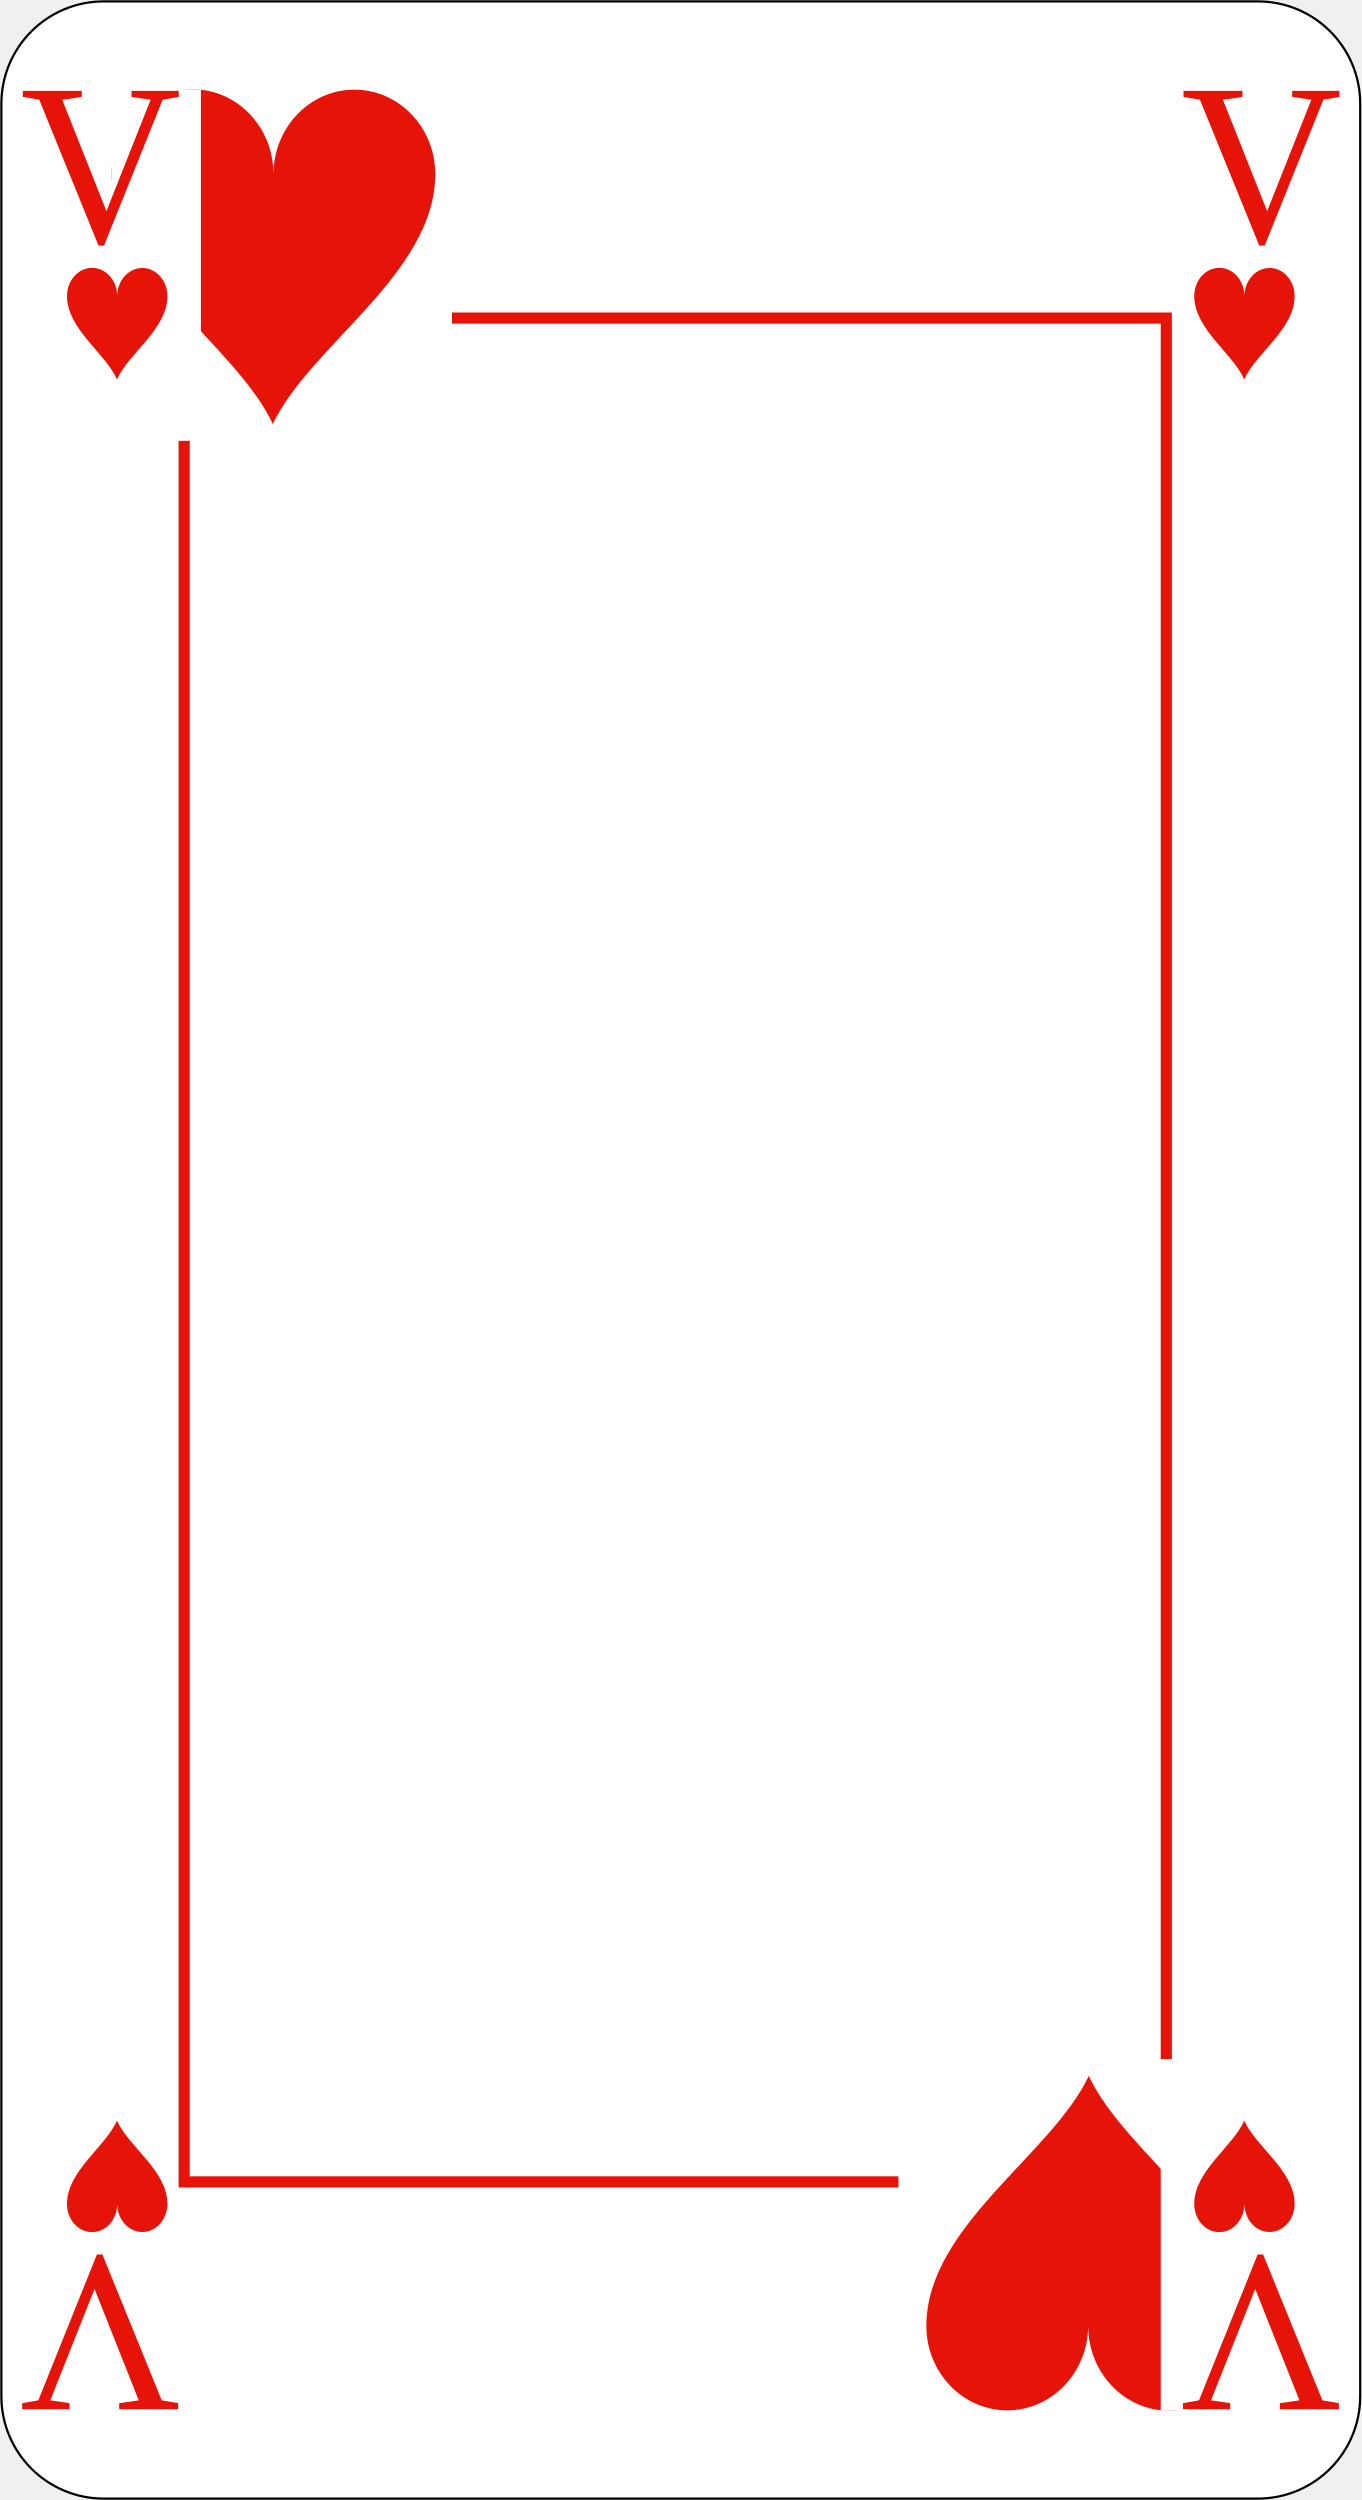
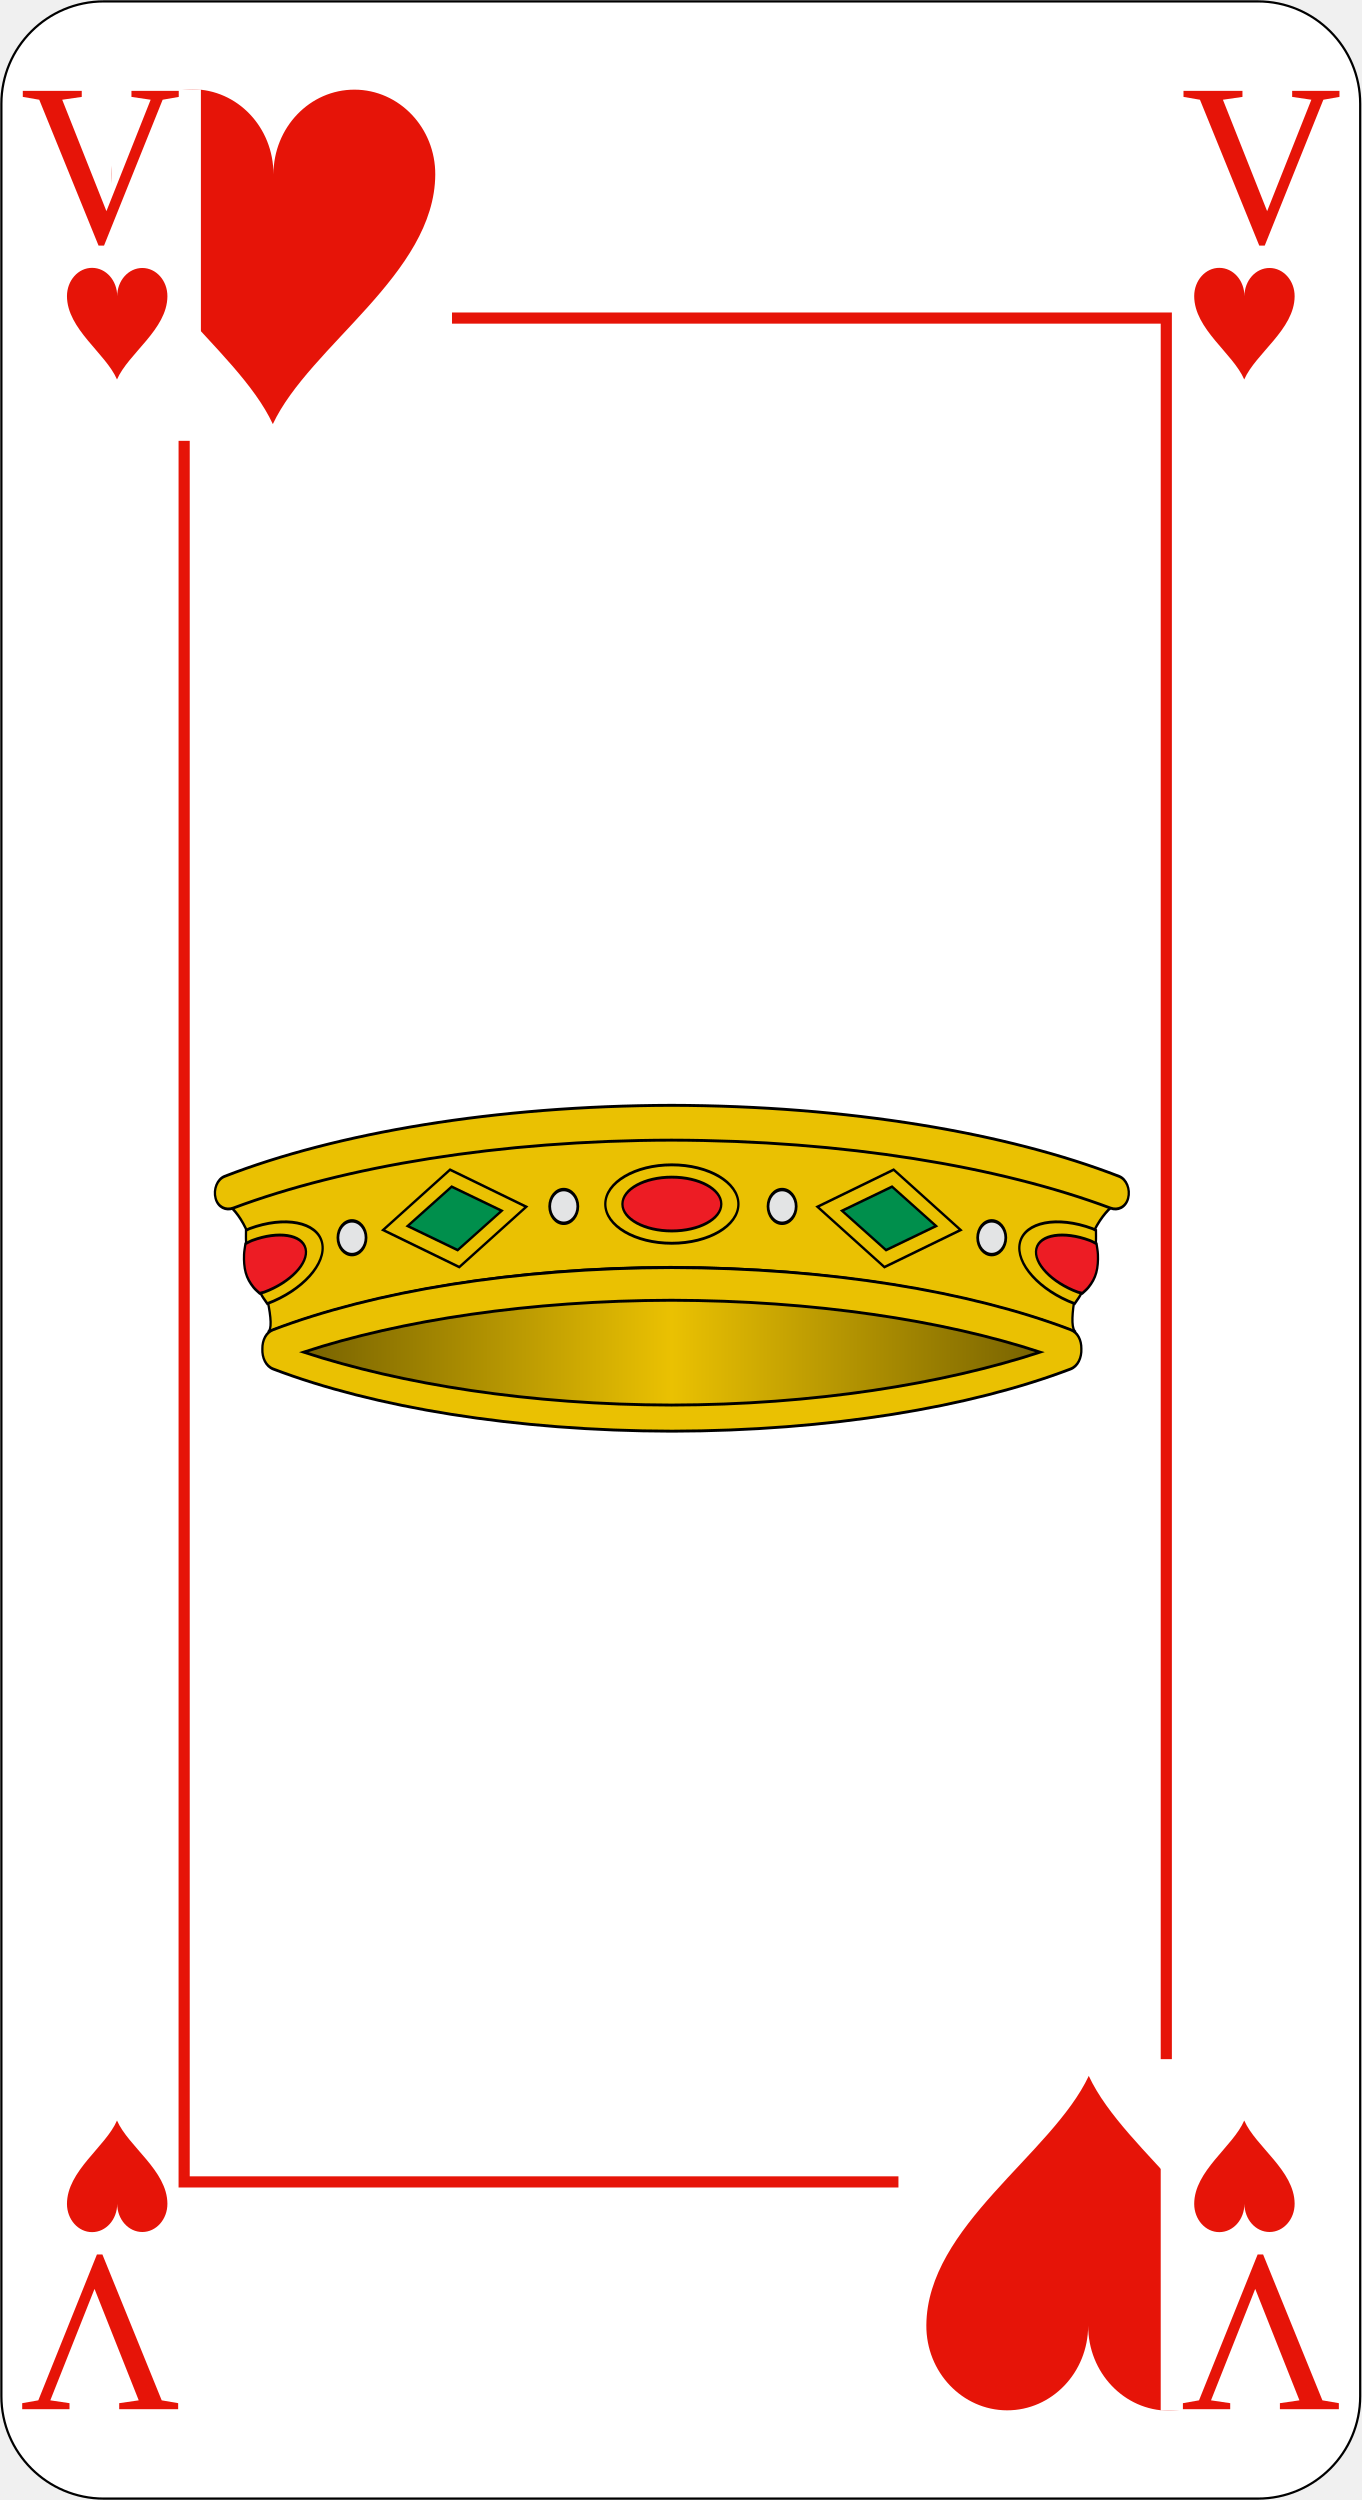
- <svg xmlns="http://www.w3.org/2000/svg" width="61" height="112" id="svg2" version="1.0">
+ <svg xmlns="http://www.w3.org/2000/svg" xmlns:xlink="http://www.w3.org/1999/xlink" width="61" height="112" id="svg2" version="1.0">
  <defs id="defs4">
    <clipPath id="clipPath3988" clipPathUnits="userSpaceOnUse">
      <rect y="431.436" x="199.494" height="96.87" width="152.555" id="rect3990" style="opacity:1;fill:#ffd20a;fill-opacity:1;stroke:#bdbdbd;stroke-width:2.18;stroke-linejoin:miter;stroke-miterlimit:4;stroke-dasharray:none;stroke-opacity:1" />
    </clipPath>
    <clipPath id="clipPath3977" clipPathUnits="userSpaceOnUse">
      <rect y="513.547" x="615" height="15.733" width="34.831" id="rect3979" style="opacity:1;fill:#ffd20a;fill-opacity:1;stroke:#bdbdbd;stroke-width:2;stroke-linejoin:miter;stroke-miterlimit:4;stroke-dasharray:none;stroke-opacity:1" />
    </clipPath>
    <clipPath id="clipPath3971" clipPathUnits="userSpaceOnUse">
      <rect y="476.954" x="556.493" height="52.326" width="97.05" id="rect3973" style="opacity:1;fill:#ffd20a;fill-opacity:1;stroke:#bdbdbd;stroke-width:2;stroke-linejoin:miter;stroke-miterlimit:4;stroke-dasharray:none;stroke-opacity:1" />
    </clipPath>
    <clipPath id="clipPath3965" clipPathUnits="userSpaceOnUse">
      <rect y="496.93" x="536.694" height="32.35" width="51.619" id="rect3967" style="opacity:1;fill:#ffd20a;fill-opacity:1;stroke:#bdbdbd;stroke-width:2;stroke-linejoin:miter;stroke-miterlimit:4;stroke-dasharray:none;stroke-opacity:1" />
    </clipPath>
    <clipPath id="clipPath3959" clipPathUnits="userSpaceOnUse">
      <rect ry="0" y="448.362" x="514.951" height="81.034" width="130.992" id="rect3961" style="opacity:1;fill:#ffd20a;fill-opacity:1;stroke:#bdbdbd;stroke-width:2;stroke-linejoin:miter;stroke-miterlimit:4;stroke-dasharray:none;stroke-opacity:1" />
    </clipPath>
    <clipPath id="clipPath21058" clipPathUnits="userSpaceOnUse">
      <rect y="580.237" x="826" height="12.125" width="32.75" id="rect21060" style="fill:#c70000;fill-opacity:1;stroke:#969696;stroke-width:0;stroke-linejoin:miter;stroke-miterlimit:4;stroke-dasharray:none;stroke-opacity:1" />
    </clipPath>
    <clipPath id="clipPath21052" clipPathUnits="userSpaceOnUse">
      <rect y="554.362" x="784.375" height="37.875" width="65.625" id="rect21054" style="fill:#c70000;fill-opacity:1;stroke:#969696;stroke-width:0;stroke-linejoin:miter;stroke-miterlimit:4;stroke-dasharray:none;stroke-opacity:1" />
    </clipPath>
    <clipPath id="clipPath21046" clipPathUnits="userSpaceOnUse">
      <rect y="512.362" x="652" height="80" width="143" id="rect21048" style="fill:#c70000;fill-opacity:1;stroke:#969696;stroke-width:0;stroke-linejoin:miter;stroke-miterlimit:4;stroke-dasharray:none;stroke-opacity:1" />
    </clipPath>
    <clipPath id="clipPath21040" clipPathUnits="userSpaceOnUse">
      <rect y="566.362" x="728" height="26" width="59.5" id="rect21042" style="fill:#c70000;fill-opacity:1;stroke:#969696;stroke-width:0;stroke-linejoin:miter;stroke-miterlimit:4;stroke-dasharray:none;stroke-opacity:1" />
    </clipPath>
    <clipPath id="clipPath21034" clipPathUnits="userSpaceOnUse">
      <rect y="550.862" x="692.25" height="41.5" width="76.75" id="rect21036" style="fill:#c70000;fill-opacity:1;stroke:#969696;stroke-width:0;stroke-linejoin:miter;stroke-miterlimit:4;stroke-dasharray:none;stroke-opacity:1" />
    </clipPath>
    <clipPath id="clipPath21028" clipPathUnits="userSpaceOnUse">
      <rect y="579.737" x="548.5" height="12.625" width="131" id="rect21030" style="fill:#c70000;fill-opacity:1;stroke:#969696;stroke-width:0;stroke-linejoin:miter;stroke-miterlimit:4;stroke-dasharray:none;stroke-opacity:1" />
    </clipPath>
    <clipPath id="clipPath21022" clipPathUnits="userSpaceOnUse">
      <rect y="565.737" x="479" height="26.625" width="66.375" id="rect21024" style="fill:#c70000;fill-opacity:1;stroke:#969696;stroke-width:0;stroke-linejoin:miter;stroke-miterlimit:4;stroke-dasharray:none;stroke-opacity:1" />
    </clipPath>
    <clipPath id="clipPath21016" clipPathUnits="userSpaceOnUse">
      <rect y="555.362" x="443" height="37" width="69.375" id="rect21018" style="fill:#c70000;fill-opacity:1;stroke:#969696;stroke-width:0;stroke-linejoin:miter;stroke-miterlimit:4;stroke-dasharray:none;stroke-opacity:1" />
    </clipPath>
    <clipPath id="clipPath21010" clipPathUnits="userSpaceOnUse">
      <rect y="478.05" x="387.188" height="114.312" width="65.562" id="rect21012" style="fill:#c70000;fill-opacity:1;stroke:#969696;stroke-width:0;stroke-linejoin:miter;stroke-miterlimit:4;stroke-dasharray:none;stroke-opacity:1" />
    </clipPath>
    <clipPath id="clipPath20999" clipPathUnits="userSpaceOnUse">
      <rect y="582.237" x="390" height="10.125" width="23.25" id="rect21001" style="fill:#c70000;fill-opacity:1;stroke:#969696;stroke-width:0;stroke-linejoin:miter;stroke-miterlimit:4;stroke-dasharray:none;stroke-opacity:1" />
    </clipPath>
    <clipPath id="clipPath20992" clipPathUnits="userSpaceOnUse">
      <rect ry="0" y="581.08" x="358" height="14.563" width="18.125" id="rect20994" style="fill:#c70000;fill-opacity:1;stroke:#969696;stroke-width:0;stroke-linejoin:miter;stroke-miterlimit:4;stroke-dasharray:none;stroke-opacity:1;display:inline" />
    </clipPath>
+     <linearGradient y2="343.12" x2="416.203" y1="343.12" x1="133.797" gradientTransform="matrix(1.141568,0,0,1.141568,-461.4156,2205.548)" gradientUnits="userSpaceOnUse" id="linearGradient2707" xlink:href="#linearGradient8929" />
+     <linearGradient id="linearGradient8929">
+       <stop style="stop-color:#776201;stop-opacity:1;" offset="0" id="stop8931" />
+       <stop id="stop8933" offset="0.5" style="stop-color:#eac102;stop-opacity:1;" />
+       <stop style="stop-color:#776201;stop-opacity:1;" offset="1" id="stop8935" />
+     </linearGradient>
  </defs>
  <g id="layer1" transform="translate(0,-940.3623)">
    <rect style="fill:#ffffff;fill-opacity:1;fill-rule:evenodd;stroke:#000000;stroke-width:0.1;stroke-linecap:butt;stroke-linejoin:round;stroke-miterlimit:79.2;stroke-dasharray:none;stroke-opacity:1" id="rect2160" width="60.875" y="940.425" x="0.062" height="111.875" ry="4.588" />
    <g id="g3055" transform="translate(-2,-11)">
      <g transform="matrix(0.4648477,0,0,0.4643697,-25.45445,948.9778)" id="g2876" style="fill:#e61408;fill-rule:nonzero;stroke:#000000;stroke-miterlimit:4">
        <path style="stroke:none" d="M 69.817,21.907 C 69.831,31.487 81.84,38.464 85.356,46.05 C 88.903,38.482 100.948,31.568 101.01,21.987 C 101.037,17.47 97.54,13.793 93.231,13.784 C 88.924,13.775 85.426,17.425 85.414,21.952 C 85.426,17.425 81.943,13.757 77.636,13.749 C 73.328,13.73 69.831,17.389 69.817,21.907 L 69.817,21.907 z" id="path2878" />
      </g>
      <rect ry="0" y="955.362" x="7" height="15" width="4" id="rect2509" style="fill:#ffffff;fill-opacity:1;stroke:#000000;stroke-width:0;stroke-linejoin:miter;stroke-miterlimit:79.2;stroke-dasharray:none;stroke-opacity:1" />
    </g>
    <g transform="matrix(1,0,0,-1,21,1992.724)" id="g3068">
      <g transform="matrix(-0.4648477,0,0,0.4643697,67.45445,937.9778)" id="g3070" style="fill:#e61408;fill-rule:nonzero;stroke:#000000;stroke-miterlimit:4">
        <path style="stroke:none" d="M 69.817,21.907 C 69.831,31.487 81.84,38.464 85.356,46.05 C 88.903,38.482 100.948,31.568 101.01,21.987 C 101.037,17.47 97.54,13.793 93.231,13.784 C 88.924,13.775 85.426,17.425 85.414,21.952 C 85.426,17.425 81.943,13.757 77.636,13.749 C 73.328,13.73 69.831,17.389 69.817,21.907 L 69.817,21.907 z" id="path3072" />
      </g>
      <rect ry="0" y="944.362" x="-35" height="15" width="4" id="rect3074" style="fill:#ffffff;fill-opacity:1;stroke:#000000;stroke-width:0;stroke-linejoin:miter;stroke-miterlimit:79.2;stroke-dasharray:none;stroke-opacity:1" transform="scale(-1,1)" />
    </g>
    <g transform="matrix(0.1442539,0,0,0.1547939,-7.071288,950.234)" id="g2612" style="fill:#e61408;fill-rule:nonzero;stroke:#000000;stroke-miterlimit:4">
      <path style="stroke:none" d="M 69.817,21.907 C 69.831,31.487 81.84,38.464 85.356,46.05 C 88.903,38.482 100.948,31.568 101.01,21.987 C 101.037,17.47 97.54,13.793 93.231,13.784 C 88.924,13.775 85.426,17.425 85.414,21.952 C 85.426,17.425 81.943,13.757 77.636,13.749 C 73.328,13.73 69.831,17.389 69.817,21.907 L 69.817,21.907 z" id="path2614" />
    </g>
    <g style="fill:#e61408;fill-rule:nonzero;stroke:#000000;stroke-miterlimit:4" id="g2616" transform="matrix(0.1442539,0,0,0.1547939,43.42857,950.234)">
      <path id="path2618" d="M 69.817,21.907 C 69.831,31.487 81.84,38.464 85.356,46.05 C 88.903,38.482 100.948,31.568 101.01,21.987 C 101.037,17.47 97.54,13.793 93.231,13.784 C 88.924,13.775 85.426,17.425 85.414,21.952 C 85.426,17.425 81.943,13.757 77.636,13.749 C 73.328,13.73 69.831,17.389 69.817,21.907 L 69.817,21.907 z" style="stroke:none" />
    </g>
    <g style="fill:#e61408;fill-rule:nonzero;stroke:#000000;stroke-miterlimit:4" id="g2620" transform="matrix(0.1442539,0,0,-0.1547939,-7.071288,1042.49)">
      <path id="path2622" d="M 69.817,21.907 C 69.831,31.487 81.84,38.464 85.356,46.05 C 88.903,38.482 100.948,31.568 101.01,21.987 C 101.037,17.47 97.54,13.793 93.231,13.784 C 88.924,13.775 85.426,17.425 85.414,21.952 C 85.426,17.425 81.943,13.757 77.636,13.749 C 73.328,13.73 69.831,17.389 69.817,21.907 L 69.817,21.907 z" style="stroke:none" />
    </g>
    <g transform="matrix(0.1442539,0,0,-0.1547939,43.42857,1042.49)" id="g2624" style="fill:#e61408;fill-rule:nonzero;stroke:#000000;stroke-miterlimit:4">
      <path style="stroke:none" d="M 69.817,21.907 C 69.831,31.487 81.84,38.464 85.356,46.05 C 88.903,38.482 100.948,31.568 101.01,21.987 C 101.037,17.47 97.54,13.793 93.231,13.784 C 88.924,13.775 85.426,17.425 85.414,21.952 C 85.426,17.425 81.943,13.757 77.636,13.749 C 73.328,13.73 69.831,17.389 69.817,21.907 L 69.817,21.907 z" id="path2626" />
    </g>
    <g id="layer3" style="display:inline" transform="translate(106.6194,39.64969)" />
    <text transform="scale(0.9827906,1.017511)" id="text3890" y="934.836" x="0.928" style="font-size:10.158px;font-style:normal;font-variant:normal;font-weight:normal;font-stretch:normal;text-align:start;line-height:125%;writing-mode:lr-tb;text-anchor:start;fill:#e61408;fill-opacity:1;stroke:none;stroke-width:1px;stroke-linecap:butt;stroke-linejoin:miter;stroke-opacity:1;font-family:Times New Roman;-inkscape-font-specification:'Times New Roman,'" xml:space="preserve">
      <tspan id="tspan5434" x="0.928" y="934.836">V</tspan>
    </text>
    <path id="path21798" d="M 52.25,1032.612 L 52.25,954.612 L 20.25,954.612" style="fill:none;fill-rule:evenodd;stroke:#e61408;stroke-width:0.5;stroke-linecap:butt;stroke-linejoin:miter;stroke-miterlimit:4;stroke-dasharray:none;stroke-opacity:1" />
    <path id="path21802" d="M 8.25,960.112 L 8.25,1038.112 L 40.25,1038.112" style="fill:none;fill-opacity:1;fill-rule:evenodd;stroke:#e61408;stroke-width:0.5;stroke-linecap:butt;stroke-linejoin:miter;stroke-miterlimit:4;stroke-dasharray:none;stroke-opacity:1" />
    <text transform="scale(0.9827906,1.017511)" id="text5436" y="934.836" x="53.839" style="font-size:10.158px;font-style:normal;font-variant:normal;font-weight:normal;font-stretch:normal;text-align:start;line-height:125%;writing-mode:lr-tb;text-anchor:start;fill:#e61408;fill-opacity:1;stroke:none;stroke-width:1px;stroke-linecap:butt;stroke-linejoin:miter;stroke-opacity:1;font-family:Times New Roman;-inkscape-font-specification:'Times New Roman,'" xml:space="preserve">
      <tspan id="tspan5438" x="53.839" y="934.836">V</tspan>
    </text>
    <text transform="scale(-0.9827906,-1.017511)" id="text5440" y="-1023.595" x="-61.14" style="font-size:10.158px;font-style:normal;font-variant:normal;font-weight:normal;font-stretch:normal;text-align:start;line-height:125%;writing-mode:lr-tb;text-anchor:start;fill:#e61408;fill-opacity:1;stroke:none;stroke-width:1px;stroke-linecap:butt;stroke-linejoin:miter;stroke-opacity:1;font-family:Times New Roman;-inkscape-font-specification:'Times New Roman,'" xml:space="preserve">
      <tspan id="tspan5442" x="-61.14" y="-1023.595">V</tspan>
    </text>
    <text transform="scale(-0.9827906,-1.017511)" id="text5444" y="-1023.595" x="-8.229" style="font-size:10.158px;font-style:normal;font-variant:normal;font-weight:normal;font-stretch:normal;text-align:start;line-height:125%;writing-mode:lr-tb;text-anchor:start;fill:#e61408;fill-opacity:1;stroke:none;stroke-width:1px;stroke-linecap:butt;stroke-linejoin:miter;stroke-opacity:1;font-family:Times New Roman;-inkscape-font-specification:'Times New Roman,'" xml:space="preserve">
      <tspan id="tspan5446" x="-8.229" y="-1023.595">V</tspan>
    </text>
+     <g transform="matrix(0.1027957,0,0,0.1301124,46.80203,895.7645)" id="g8372">
+       <g transform="translate(-15.00001,-42.86989)" id="g2686">
+         <path d="M -148.064,822.02 C -217.445,822.155 -279.716,830.851 -323.547,844.349 C -319.906,842.621 -325.289,827.138 -329.816,815.468 C -335.291,801.353 -343.328,799.27 -343.328,799.27 C -294.87,784.956 -222.848,774.859 -147.771,774.764 C -72.666,774.859 -0.273,784.628 48.191,798.942 C 48.191,798.942 38.606,802.076 33.134,816.192 C 28.609,827.861 24.926,842.621 28.573,844.349 C -15.253,830.851 -78.689,822.155 -148.064,822.02" style="font-size:12px;fill:#eac102;fill-opacity:1;stroke:#000000;stroke-width:1;stroke-miterlimit:4;stroke-dasharray:none;stroke-opacity:1" id="path10157" />
+         <path d="M -147.645,778.205 C -222.722,778.323 -290.177,787.256 -338.635,801.593 C -341.866,802.561 -345.283,801.294 -346.33,798.238 C -347.377,795.176 -345.638,791.663 -342.407,790.673 C -293.74,775.745 -224.545,766.373 -147.628,766.216 C -70.693,766.357 -1.234,775.745 47.438,790.673 C 50.669,791.663 52.408,795.176 51.361,798.238 C 50.309,801.294 46.892,802.561 43.667,801.593 C -4.797,787.256 -72.54,778.323 -147.645,778.205" style="font-size:12px;fill:#eac102;fill-opacity:1;stroke:#000000;stroke-width:1;stroke-miterlimit:4;stroke-dasharray:none;stroke-opacity:1" id="path10159" />
+         <path d="M -147.444,878.414 C -216.003,878.313 -277.418,870.196 -321.244,856.997 C -324.453,856.023 -326.13,853.085 -325.944,850.045 C -326.001,847.09 -324.346,844.411 -321.244,843.477 C -277.418,830.294 -216.003,822.177 -147.444,822.076 C -78.896,822.177 -17.526,830.294 26.306,843.477 C 29.407,844.411 31.034,847.09 30.978,850.045 C 31.147,853.085 29.492,856.023 26.306,856.997 C -17.526,870.196 -78.896,878.313 -147.444,878.414" style="font-size:12px;fill:#eac102;fill-opacity:1;stroke:#000000;stroke-width:1;stroke-miterlimit:4;stroke-dasharray:none;stroke-opacity:1" id="path10161" />
+         <path d="M -147.628,869.419 C -209.5,869.341 -265.422,862.198 -307.992,851.199 C -265.422,840.184 -209.5,833.452 -147.628,833.334 C -85.767,833.452 -29.547,840.184 13.024,851.199 C -29.547,862.198 -85.767,869.341 -147.628,869.419" style="font-size:12px;fill:url(#linearGradient2707);fill-opacity:1;stroke:#000000;stroke-width:1;stroke-miterlimit:4;stroke-dasharray:none" id="path10163" />
+         <path d="M -147.513,813.709 C -163.551,813.709 -176.489,807.668 -176.489,800.222 C -176.489,792.777 -163.551,786.71 -147.513,786.71 C -131.46,786.71 -118.479,792.752 -118.479,800.222 C -118.479,807.668 -131.46,813.709 -147.513,813.709" style="font-size:12px;fill:#eac102;fill-opacity:1;stroke:#000000;stroke-width:1;stroke-miterlimit:4;stroke-dasharray:none;stroke-opacity:1" id="path10169" />
+         <path id="path10171" style="font-size:12px;fill:#ed1c24;fill-opacity:1;stroke:#000000;stroke-width:1;stroke-miterlimit:4;stroke-dasharray:none;stroke-opacity:1" d="M -147.505,809.474 C -159.418,809.474 -169.028,805.328 -169.028,800.219 C -169.028,795.109 -159.418,790.946 -147.505,790.946 C -135.583,790.946 -125.941,795.092 -125.941,800.219 C -125.941,805.328 -135.583,809.474 -147.505,809.474" />
+         <path id="path10175" d="M 37.343,809.279 C 36.796,809.103 36.368,808.836 35.809,808.673 C 20.414,804.177 6.289,806.377 4.202,813.524 C 2.123,820.641 12.777,829.982 28.067,834.501 C 28.838,833.559 29.669,832.785 30.386,831.789 C 31.465,830.291 32.482,828.769 33.347,827.187 C 34.212,825.606 34.913,823.99 35.452,822.371 C 35.959,820.851 36.364,819.29 36.665,817.769 C 36.966,816.249 37.171,814.776 37.307,813.31 C 37.442,811.851 37.331,810.631 37.343,809.279 z" style="font-size:12px;fill:#eac102;fill-opacity:1;stroke:#000000;stroke-width:1;stroke-miterlimit:4;stroke-dasharray:none;stroke-opacity:1" />
+         <path id="path10177" d="M 37.592,813.881 C 36.58,813.511 35.709,813.054 34.631,812.739 C 23.197,809.4 12.804,810.689 11.372,815.593 C 9.94,820.498 17.989,827.201 29.423,830.541 C 30.113,830.742 30.74,830.765 31.421,830.933 C 32.333,830.251 33.283,829.669 34.096,828.864 C 34.849,828.12 35.55,827.315 36.13,826.474 C 36.71,825.633 37.163,824.729 37.485,823.798 C 37.811,822.857 38.021,821.847 38.128,820.802 C 38.234,819.757 38.26,818.677 38.199,817.591 C 38.127,816.315 37.82,815.118 37.592,813.881 z" style="font-size:12px;fill:#ed1c24;fill-opacity:1;stroke:#000000;stroke-width:1;stroke-miterlimit:4;stroke-dasharray:none;stroke-opacity:1" />
+         <path style="font-size:12px;fill:#eac102;fill-opacity:1;stroke:#000000;stroke-width:1;stroke-miterlimit:4;stroke-dasharray:none;stroke-opacity:1" d="M -333.073,809.279 C -332.526,809.103 -332.099,808.836 -331.539,808.673 C -316.144,804.177 -302.019,806.377 -299.932,813.524 C -297.853,820.641 -308.507,829.982 -323.798,834.501 C -324.568,833.559 -325.399,832.785 -326.117,831.789 C -327.195,830.291 -328.212,828.769 -329.078,827.187 C -329.943,825.606 -330.643,823.99 -331.182,822.371 C -331.689,820.851 -332.094,819.29 -332.395,817.769 C -332.696,816.249 -332.902,814.776 -333.037,813.31 C -333.172,811.851 -333.061,810.631 -333.073,809.279 z" id="path10181" />
+         <path style="font-size:12px;fill:#ed1c24;fill-opacity:1;stroke:#000000;stroke-width:1;stroke-miterlimit:4;stroke-dasharray:none;stroke-opacity:1" d="M -333.323,813.881 C -332.31,813.511 -331.439,813.054 -330.362,812.739 C -318.927,809.4 -308.535,810.689 -307.102,815.593 C -305.67,820.498 -313.719,827.201 -325.153,830.541 C -325.844,830.742 -326.47,830.765 -327.151,830.933 C -328.063,830.251 -329.013,829.669 -329.827,828.864 C -330.579,828.12 -331.28,827.315 -331.86,826.474 C -332.44,825.633 -332.894,824.729 -333.216,823.798 C -333.541,822.857 -333.751,821.847 -333.858,820.802 C -333.965,819.757 -333.99,818.677 -333.929,817.591 C -333.857,816.315 -333.55,815.118 -333.323,813.881 z" id="path10183" />
+         <g transform="matrix(1.141568,0,0,1.141568,175.3091,454.0254)" id="g10185" style="fill:#e3e4e5;fill-opacity:1">
+           <path id="path10187" style="font-size:12px;fill:#e3e4e5;fill-opacity:1;stroke:#000000;stroke-width:1.051;stroke-miterlimit:4;stroke-dasharray:none;stroke-opacity:1" d="M -329.406,303.962 C -329.406,301.162 -327.005,298.884 -324.046,298.884 C -321.068,298.884 -318.662,301.162 -318.662,303.962 C -318.662,306.758 -321.068,309.056 -324.046,309.056 C -327.005,309.056 -329.406,306.758 -329.406,303.962" />
+           <path id="path10189" style="font-size:12px;fill:#e3e4e5;fill-opacity:1;stroke:#000000;stroke-width:1.051;stroke-miterlimit:4;stroke-dasharray:none;stroke-opacity:1" d="M -410.251,313.405 C -410.251,310.604 -407.844,308.326 -404.891,308.326 C -401.913,308.326 -399.511,310.604 -399.511,313.405 C -399.511,316.22 -401.913,318.498 -404.891,318.498 C -407.844,318.498 -410.251,316.22 -410.251,313.405" />
+           <path id="path10191" style="font-size:12px;fill:#e3e4e5;fill-opacity:1;stroke:#000000;stroke-width:1.051;stroke-miterlimit:4;stroke-dasharray:none;stroke-opacity:1" d="M -246.046,303.962 C -246.046,301.162 -243.64,298.884 -240.682,298.884 C -237.708,298.884 -235.302,301.162 -235.302,303.962 C -235.302,306.758 -237.708,309.056 -240.682,309.056 C -243.64,309.056 -246.046,306.758 -246.046,303.962" />
+           <path d="M -166.015,313.405 C -166.015,310.604 -163.609,308.326 -160.655,308.326 C -157.677,308.326 -155.276,310.604 -155.276,313.405 C -155.276,316.22 -157.677,318.498 -160.655,318.498 C -163.609,318.498 -166.015,316.22 -166.015,313.405" style="font-size:12px;fill:#e3e4e5;fill-opacity:1;stroke:#000000;stroke-width:1.051;stroke-miterlimit:4;stroke-dasharray:none;stroke-opacity:1" id="path10193" />
+         </g>
+         <rect style="fill:#eac102;fill-opacity:1;fill-rule:evenodd;stroke:#000000;stroke-width:1.095;stroke-linecap:round;stroke-linejoin:miter;marker:none;marker-start:none;marker-mid:none;marker-end:none;stroke-miterlimit:4;stroke-dasharray:none;stroke-dashoffset:0;stroke-opacity:1;visibility:visible;display:inline;overflow:visible;enable-background:accumulate" id="rect10199" width="35.582" height="35.815" x="600.618" y="987.789" transform="matrix(0.9333663,0.3589253,-0.8147016,0.5798804,0,0)" />
+         <rect transform="matrix(0.9346144,0.3556626,-0.8166963,0.5770677,0,0)" y="998.884" x="612.372" height="23.482" width="23.33" id="rect10201" style="fill:#008f4c;fill-opacity:1;fill-rule:evenodd;stroke:#000000;stroke-width:1.098;stroke-linecap:round;stroke-linejoin:miter;marker:none;marker-start:none;marker-mid:none;marker-end:none;stroke-miterlimit:4;stroke-dasharray:none;stroke-dashoffset:0;stroke-opacity:1;visibility:visible;display:inline;overflow:visible;enable-background:accumulate" />
+         <rect transform="matrix(-0.9333663,0.3589253,0.8147016,0.5798804,0,0)" y="860.792" x="805.794" height="35.815" width="35.582" id="rect10205" style="fill:#eac102;fill-opacity:1;fill-rule:evenodd;stroke:#000000;stroke-width:1.095;stroke-linecap:round;stroke-linejoin:miter;marker:none;marker-start:none;marker-mid:none;marker-end:none;stroke-miterlimit:4;stroke-dasharray:none;stroke-dashoffset:0;stroke-opacity:1;visibility:visible;display:inline;overflow:visible;enable-background:accumulate" />
+         <rect style="fill:#008f4c;fill-opacity:1;fill-rule:evenodd;stroke:#000000;stroke-width:1.098;stroke-linecap:round;stroke-linejoin:miter;marker:none;marker-start:none;marker-mid:none;marker-end:none;stroke-miterlimit:4;stroke-dasharray:none;stroke-dashoffset:0;stroke-opacity:1;visibility:visible;display:inline;overflow:visible;enable-background:accumulate" id="rect10207" width="23.33" height="23.482" x="817.501" y="872.458" transform="matrix(-0.9346144,0.3556626,0.8166963,0.5770677,0,0)" />
+       </g>
+     </g>
  </g>
</svg>
